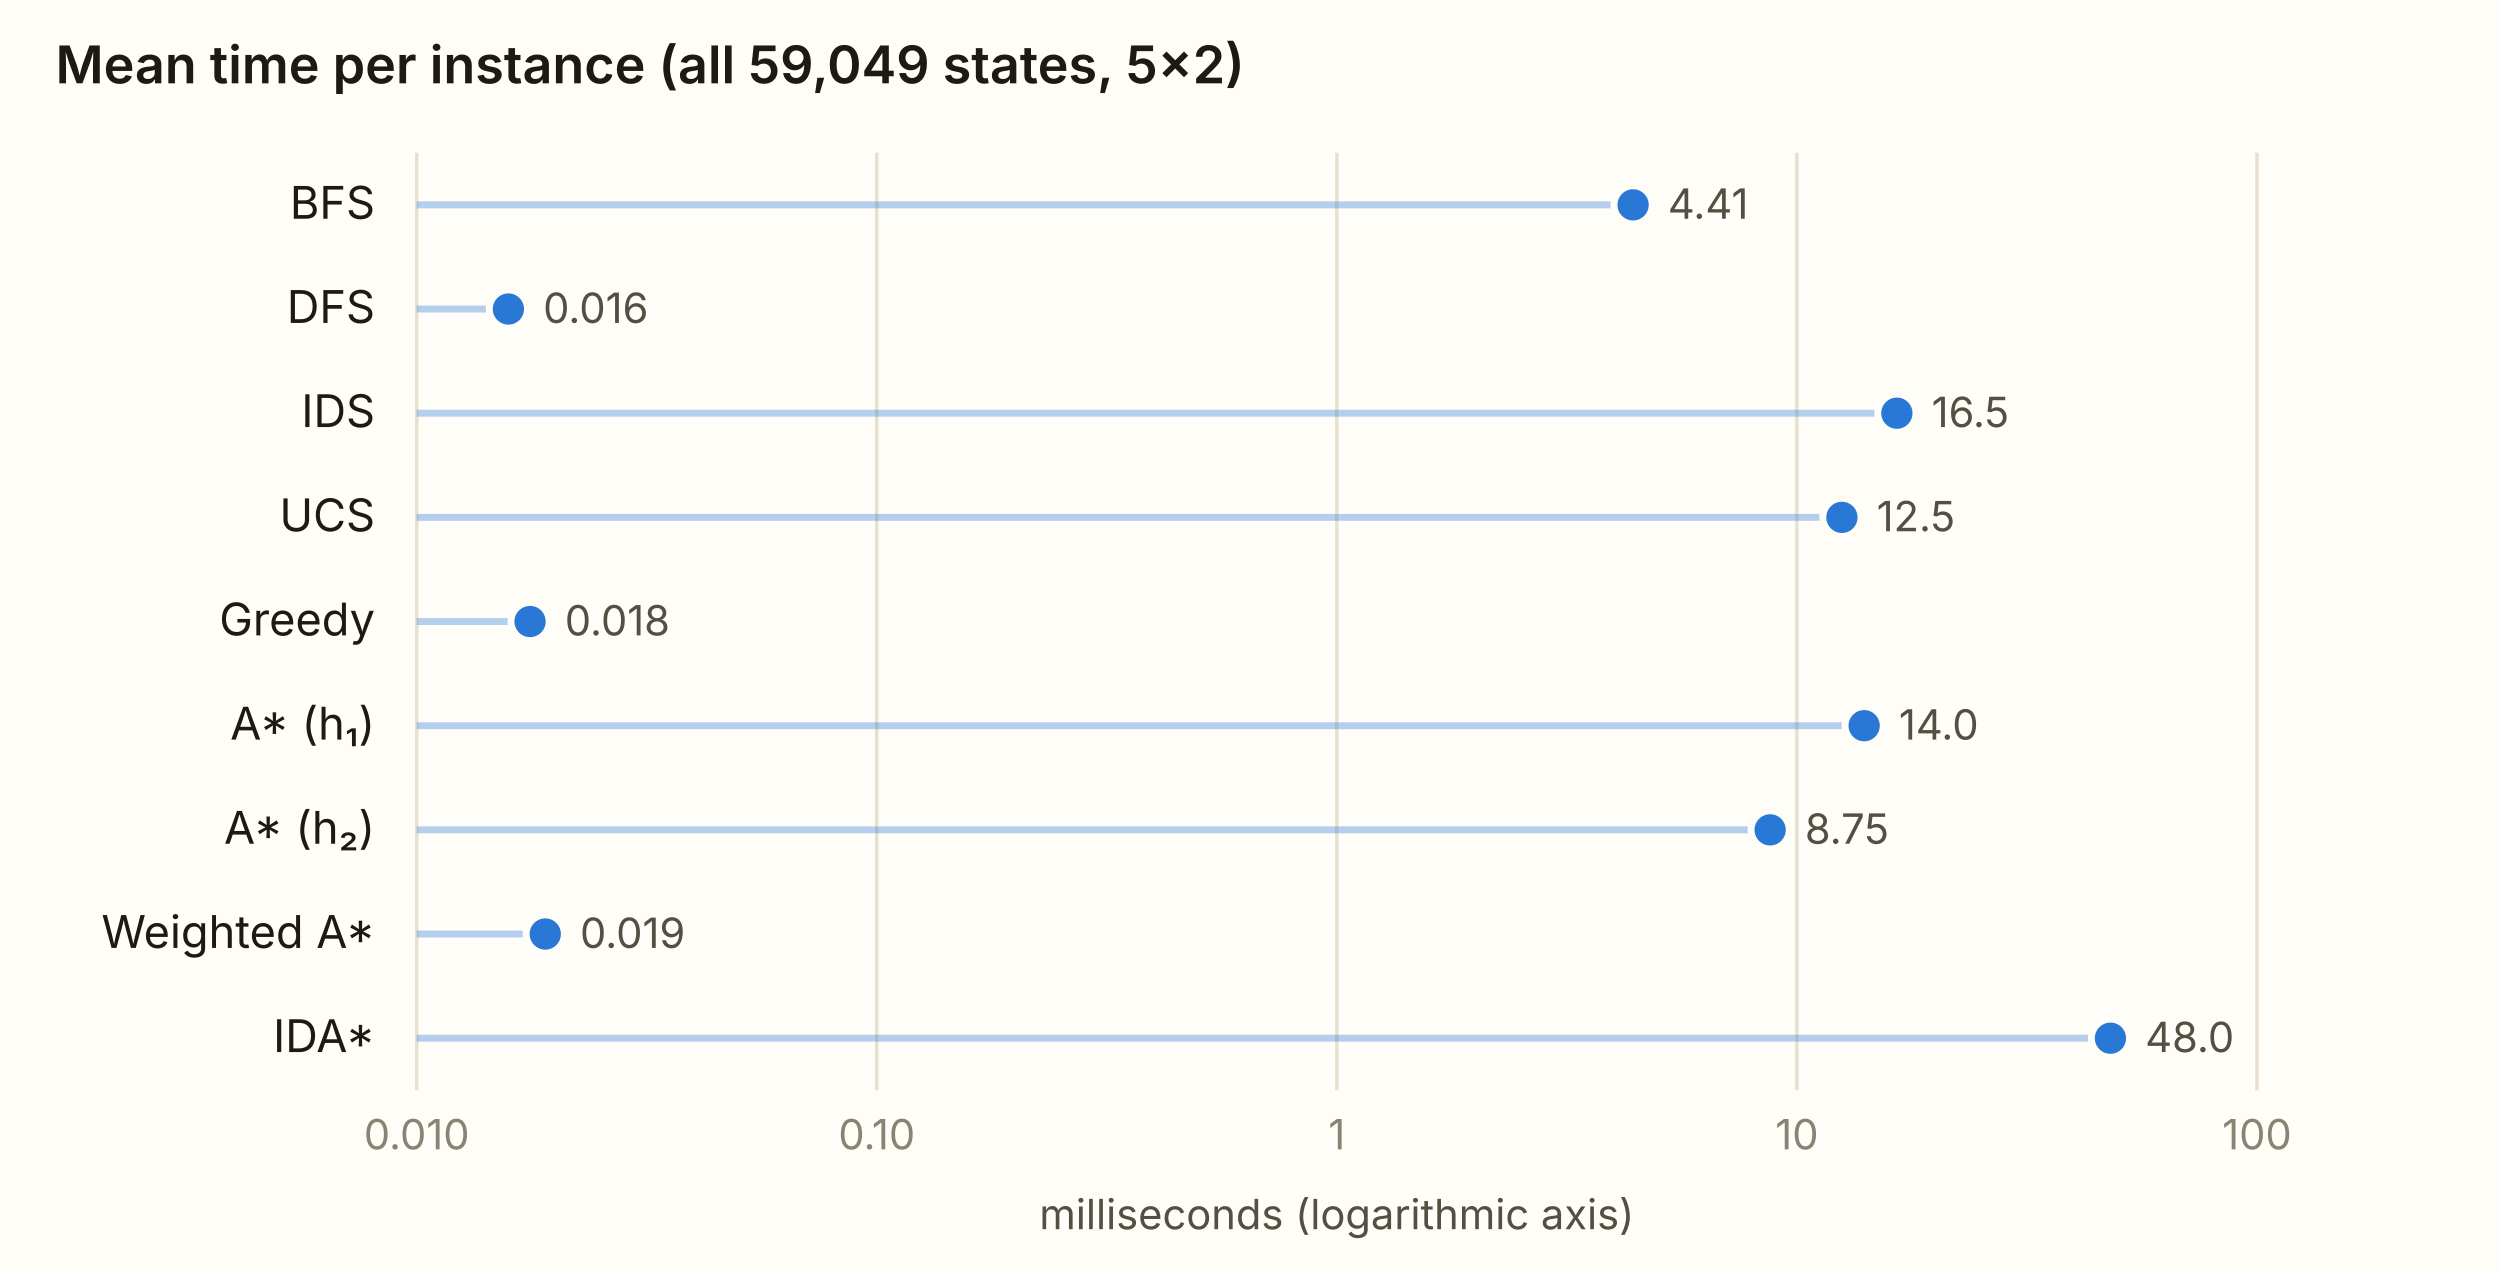
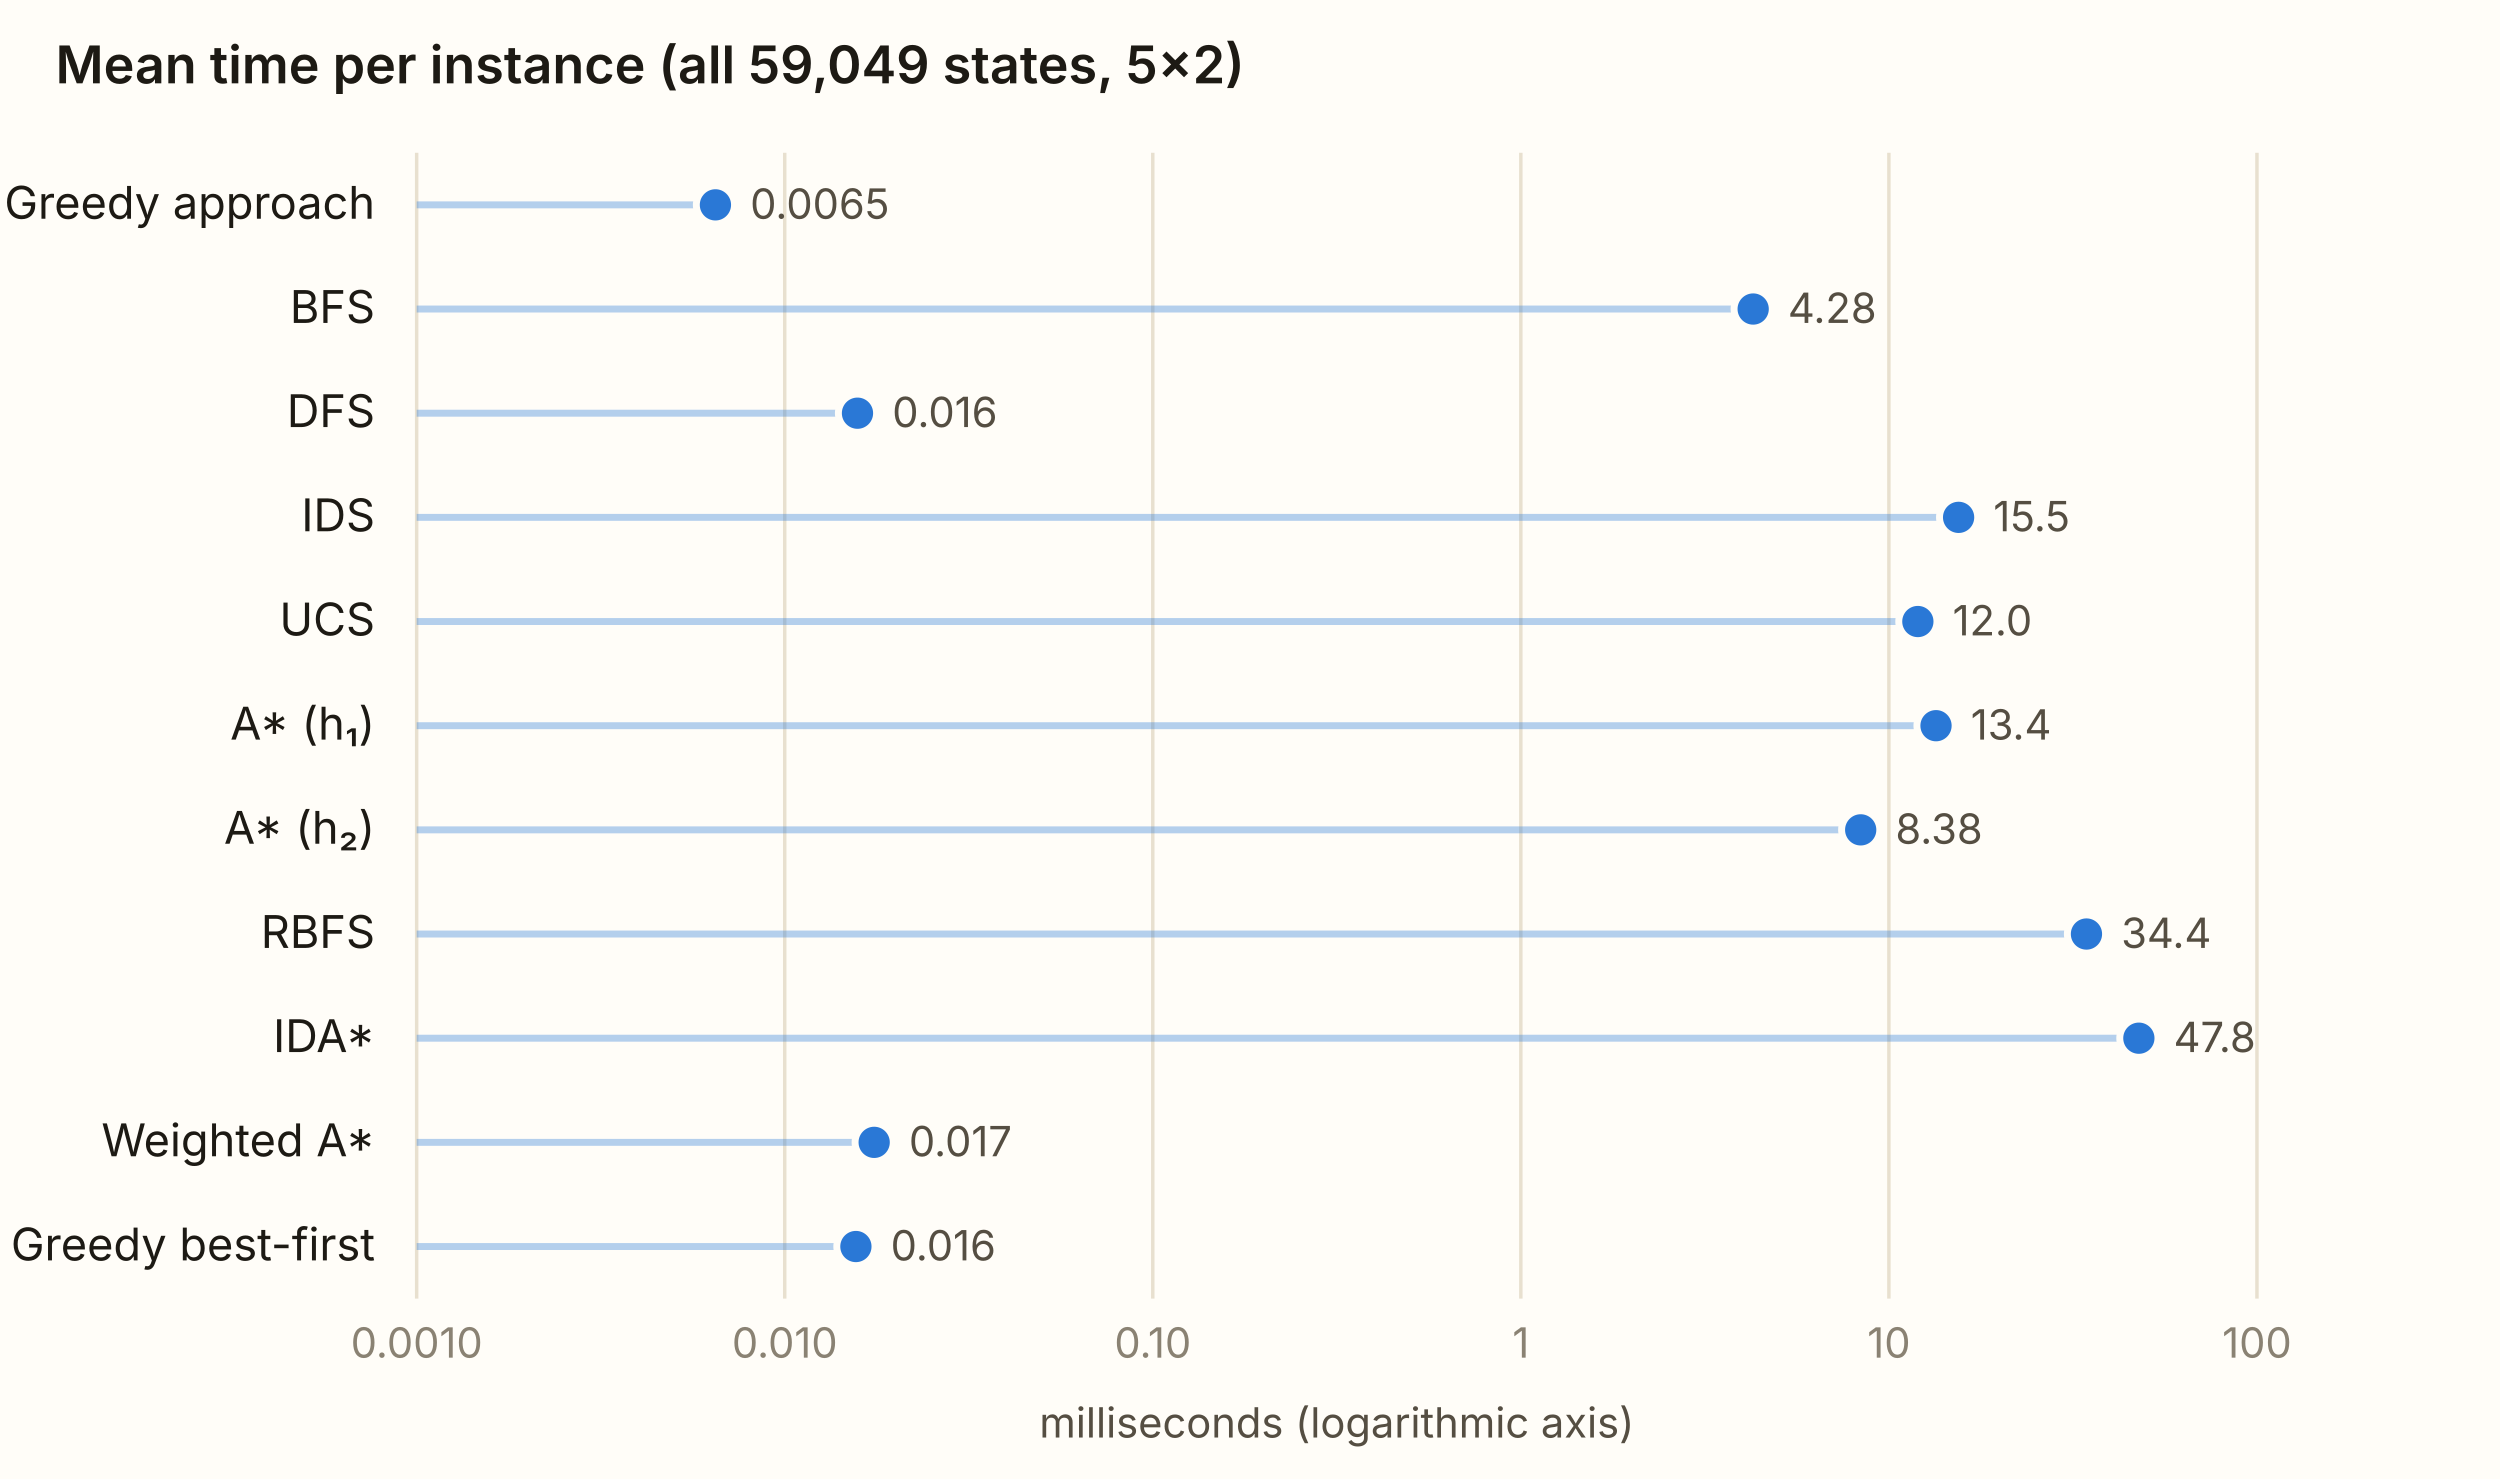
- <svg xmlns="http://www.w3.org/2000/svg" viewBox="0 0 720 366" width="720" height="366" font-family="system-ui, -apple-system, Segoe UI, sans-serif" font-size="12">
-   <rect width="720" height="366" fill="#fffdf8" />
+ <svg xmlns="http://www.w3.org/2000/svg" viewBox="0 0 720 426" width="720" height="426" font-family="system-ui, -apple-system, Segoe UI, sans-serif" font-size="12">
+   <rect width="720" height="426" fill="#fffdf8" />
  <text x="16" y="24" font-size="15" font-weight="600" fill="#1d1a14">Mean time per instance (all 59,049 states, 5×2)</text>
-   <line x1="120" x2="120" y1="44" y2="314" stroke="#e8e0cf" />
-   <text x="120" y="331" text-anchor="middle" fill="#8a8273">0.010</text>
-   <line x1="252.5" x2="252.5" y1="44" y2="314" stroke="#e8e0cf" />
-   <text x="252.5" y="331" text-anchor="middle" fill="#8a8273">0.10</text>
-   <line x1="385" x2="385" y1="44" y2="314" stroke="#e8e0cf" />
-   <text x="385" y="331" text-anchor="middle" fill="#8a8273">1</text>
-   <line x1="517.5" x2="517.5" y1="44" y2="314" stroke="#e8e0cf" />
-   <text x="517.5" y="331" text-anchor="middle" fill="#8a8273">10</text>
-   <line x1="650" x2="650" y1="44" y2="314" stroke="#e8e0cf" />
-   <text x="650" y="331" text-anchor="middle" fill="#8a8273">100</text>
-   <text x="108" y="63" text-anchor="end" fill="#1d1a14" font-size="13">BFS</text>
-   <line x1="120" x2="470.331" y1="59" y2="59" stroke="#2a78d6" stroke-opacity="0.35" stroke-width="2" />
-   <circle cx="470.331" cy="59" r="5.5" fill="#2a78d6" stroke="#fffdf8" stroke-width="2" />
-   <text x="480.331" y="63" fill="#554e42">4.41</text>
-   <text x="108" y="93" text-anchor="end" fill="#1d1a14" font-size="13">DFS</text>
-   <line x1="120" x2="146.418" y1="89" y2="89" stroke="#2a78d6" stroke-opacity="0.35" stroke-width="2" />
-   <circle cx="146.418" cy="89" r="5.5" fill="#2a78d6" stroke="#fffdf8" stroke-width="2" />
-   <text x="156.418" y="93" fill="#554e42">0.016</text>
-   <text x="108" y="123" text-anchor="end" fill="#1d1a14" font-size="13">IDS</text>
-   <line x1="120" x2="546.302" y1="119" y2="119" stroke="#2a78d6" stroke-opacity="0.35" stroke-width="2" />
-   <circle cx="546.302" cy="119" r="5.5" fill="#2a78d6" stroke="#fffdf8" stroke-width="2" />
-   <text x="556.302" y="123" fill="#554e42">16.5</text>
-   <text x="108" y="153" text-anchor="end" fill="#1d1a14" font-size="13">UCS</text>
-   <line x1="120" x2="530.474" y1="149" y2="149" stroke="#2a78d6" stroke-opacity="0.35" stroke-width="2" />
-   <circle cx="530.474" cy="149" r="5.5" fill="#2a78d6" stroke="#fffdf8" stroke-width="2" />
-   <text x="540.474" y="153" fill="#554e42">12.5</text>
-   <text x="108" y="183" text-anchor="end" fill="#1d1a14" font-size="13">Greedy</text>
-   <line x1="120" x2="152.656" y1="179" y2="179" stroke="#2a78d6" stroke-opacity="0.35" stroke-width="2" />
-   <circle cx="152.656" cy="179" r="5.5" fill="#2a78d6" stroke="#fffdf8" stroke-width="2" />
-   <text x="162.656" y="183" fill="#554e42">0.018</text>
+   <line x1="120" x2="120" y1="44" y2="374" stroke="#e8e0cf" />
+   <text x="120" y="391" text-anchor="middle" fill="#8a8273">0.0010</text>
+   <line x1="226" x2="226" y1="44" y2="374" stroke="#e8e0cf" />
+   <text x="226" y="391" text-anchor="middle" fill="#8a8273">0.010</text>
+   <line x1="332" x2="332" y1="44" y2="374" stroke="#e8e0cf" />
+   <text x="332" y="391" text-anchor="middle" fill="#8a8273">0.10</text>
+   <line x1="438" x2="438" y1="44" y2="374" stroke="#e8e0cf" />
+   <text x="438" y="391" text-anchor="middle" fill="#8a8273">1</text>
+   <line x1="544" x2="544" y1="44" y2="374" stroke="#e8e0cf" />
+   <text x="544" y="391" text-anchor="middle" fill="#8a8273">10</text>
+   <line x1="650" x2="650" y1="44" y2="374" stroke="#e8e0cf" />
+   <text x="650" y="391" text-anchor="middle" fill="#8a8273">100</text>
+   <text x="108" y="63" text-anchor="end" fill="#1d1a14" font-size="13">Greedy approach</text>
+   <line x1="120" x2="206.044" y1="59" y2="59" stroke="#2a78d6" stroke-opacity="0.35" stroke-width="2" />
+   <circle cx="206.044" cy="59" r="5.5" fill="#2a78d6" stroke="#fffdf8" stroke-width="2" />
+   <text x="216.044" y="63" fill="#554e42">0.0065</text>
+   <text x="108" y="93" text-anchor="end" fill="#1d1a14" font-size="13">BFS</text>
+   <line x1="120" x2="504.914" y1="89" y2="89" stroke="#2a78d6" stroke-opacity="0.35" stroke-width="2" />
+   <circle cx="504.914" cy="89" r="5.5" fill="#2a78d6" stroke="#fffdf8" stroke-width="2" />
+   <text x="514.914" y="93" fill="#554e42">4.28</text>
+   <text x="108" y="123" text-anchor="end" fill="#1d1a14" font-size="13">DFS</text>
+   <line x1="120" x2="246.956" y1="119" y2="119" stroke="#2a78d6" stroke-opacity="0.35" stroke-width="2" />
+   <circle cx="246.956" cy="119" r="5.5" fill="#2a78d6" stroke="#fffdf8" stroke-width="2" />
+   <text x="256.956" y="123" fill="#554e42">0.016</text>
+   <text x="108" y="153" text-anchor="end" fill="#1d1a14" font-size="13">IDS</text>
+   <line x1="120" x2="564.077" y1="149" y2="149" stroke="#2a78d6" stroke-opacity="0.35" stroke-width="2" />
+   <circle cx="564.077" cy="149" r="5.5" fill="#2a78d6" stroke="#fffdf8" stroke-width="2" />
+   <text x="574.077" y="153" fill="#554e42">15.5</text>
+   <text x="108" y="183" text-anchor="end" fill="#1d1a14" font-size="13">UCS</text>
+   <line x1="120" x2="552.344" y1="179" y2="179" stroke="#2a78d6" stroke-opacity="0.35" stroke-width="2" />
+   <circle cx="552.344" cy="179" r="5.5" fill="#2a78d6" stroke="#fffdf8" stroke-width="2" />
+   <text x="562.344" y="183" fill="#554e42">12.0</text>
  <text x="108" y="213" text-anchor="end" fill="#1d1a14" font-size="13">A* (h₁)</text>
-   <line x1="120" x2="536.878" y1="209" y2="209" stroke="#2a78d6" stroke-opacity="0.35" stroke-width="2" />
-   <circle cx="536.878" cy="209" r="5.5" fill="#2a78d6" stroke="#fffdf8" stroke-width="2" />
-   <text x="546.878" y="213" fill="#554e42">14.0</text>
+   <line x1="120" x2="557.573" y1="209" y2="209" stroke="#2a78d6" stroke-opacity="0.35" stroke-width="2" />
+   <circle cx="557.573" cy="209" r="5.5" fill="#2a78d6" stroke="#fffdf8" stroke-width="2" />
+   <text x="567.573" y="213" fill="#554e42">13.4</text>
  <text x="108" y="243" text-anchor="end" fill="#1d1a14" font-size="13">A* (h₂)</text>
-   <line x1="120" x2="509.797" y1="239" y2="239" stroke="#2a78d6" stroke-opacity="0.35" stroke-width="2" />
-   <circle cx="509.797" cy="239" r="5.5" fill="#2a78d6" stroke="#fffdf8" stroke-width="2" />
-   <text x="519.797" y="243" fill="#554e42">8.75</text>
-   <text x="108" y="273" text-anchor="end" fill="#1d1a14" font-size="13">Weighted A*</text>
-   <line x1="120" x2="157.037" y1="269" y2="269" stroke="#2a78d6" stroke-opacity="0.35" stroke-width="2" />
-   <circle cx="157.037" cy="269" r="5.5" fill="#2a78d6" stroke="#fffdf8" stroke-width="2" />
-   <text x="167.037" y="273" fill="#554e42">0.019</text>
+   <line x1="120" x2="535.88" y1="239" y2="239" stroke="#2a78d6" stroke-opacity="0.35" stroke-width="2" />
+   <circle cx="535.88" cy="239" r="5.5" fill="#2a78d6" stroke="#fffdf8" stroke-width="2" />
+   <text x="545.88" y="243" fill="#554e42">8.38</text>
+   <text x="108" y="273" text-anchor="end" fill="#1d1a14" font-size="13">RBFS</text>
+   <line x1="120" x2="600.901" y1="269" y2="269" stroke="#2a78d6" stroke-opacity="0.35" stroke-width="2" />
+   <circle cx="600.901" cy="269" r="5.5" fill="#2a78d6" stroke="#fffdf8" stroke-width="2" />
+   <text x="610.901" y="273" fill="#554e42">34.4</text>
  <text x="108" y="303" text-anchor="end" fill="#1d1a14" font-size="13">IDA*</text>
-   <line x1="120" x2="607.806" y1="299" y2="299" stroke="#2a78d6" stroke-opacity="0.35" stroke-width="2" />
-   <circle cx="607.806" cy="299" r="5.5" fill="#2a78d6" stroke="#fffdf8" stroke-width="2" />
-   <text x="617.806" y="303" fill="#554e42">48.0</text>
-   <text x="385" y="354" text-anchor="middle" fill="#554e42">milliseconds (logarithmic axis)</text>
+   <line x1="120" x2="615.994" y1="299" y2="299" stroke="#2a78d6" stroke-opacity="0.35" stroke-width="2" />
+   <circle cx="615.994" cy="299" r="5.5" fill="#2a78d6" stroke="#fffdf8" stroke-width="2" />
+   <text x="625.994" y="303" fill="#554e42">47.8</text>
+   <text x="108" y="333" text-anchor="end" fill="#1d1a14" font-size="13">Weighted A*</text>
+   <line x1="120" x2="251.761" y1="329" y2="329" stroke="#2a78d6" stroke-opacity="0.35" stroke-width="2" />
+   <circle cx="251.761" cy="329" r="5.5" fill="#2a78d6" stroke="#fffdf8" stroke-width="2" />
+   <text x="261.761" y="333" fill="#554e42">0.017</text>
+   <text x="108" y="363" text-anchor="end" fill="#1d1a14" font-size="13">Greedy best-first</text>
+   <line x1="120" x2="246.5" y1="359" y2="359" stroke="#2a78d6" stroke-opacity="0.35" stroke-width="2" />
+   <circle cx="246.5" cy="359" r="5.5" fill="#2a78d6" stroke="#fffdf8" stroke-width="2" />
+   <text x="256.5" y="363" fill="#554e42">0.016</text>
+   <text x="385" y="414" text-anchor="middle" fill="#554e42">milliseconds (logarithmic axis)</text>
</svg>
